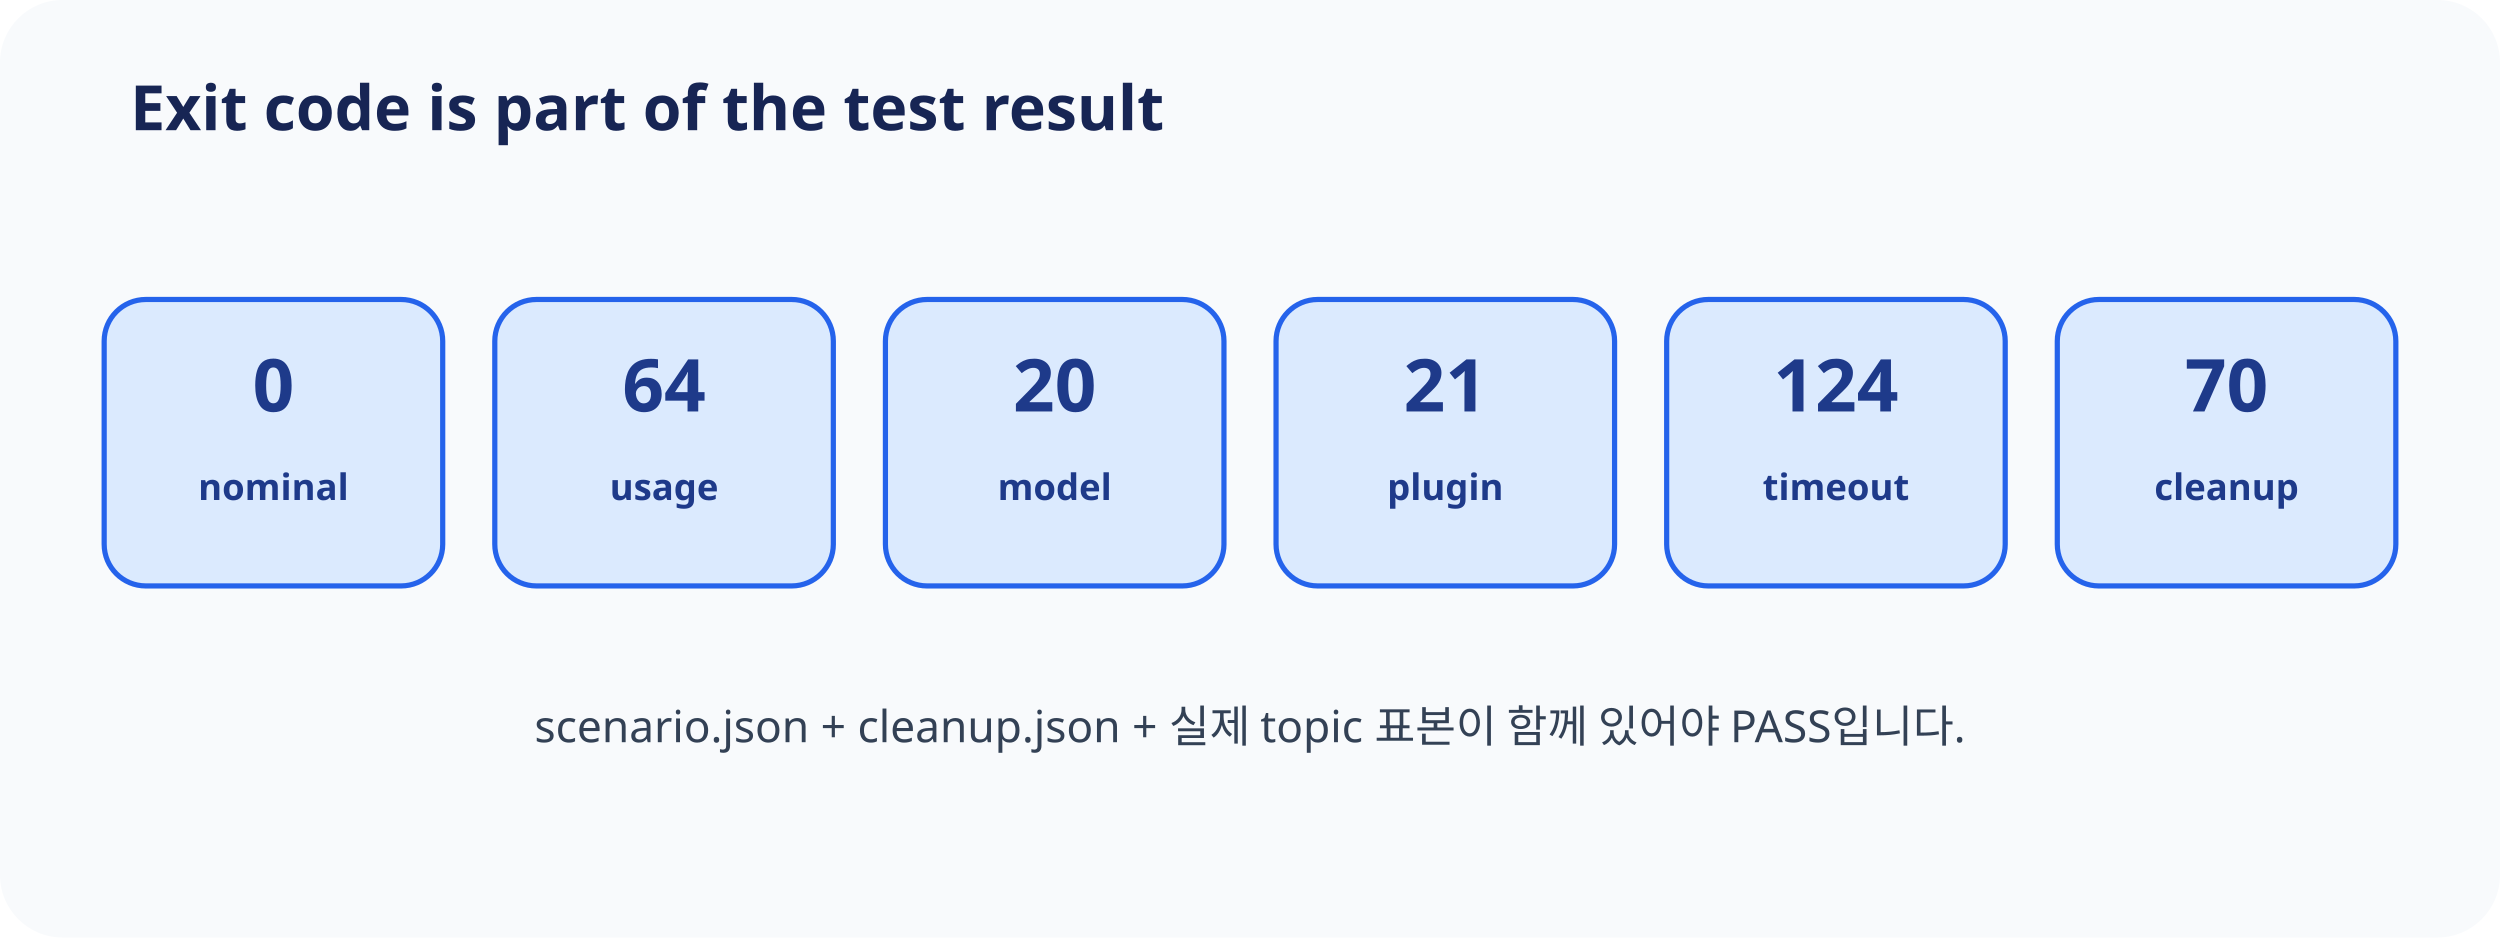
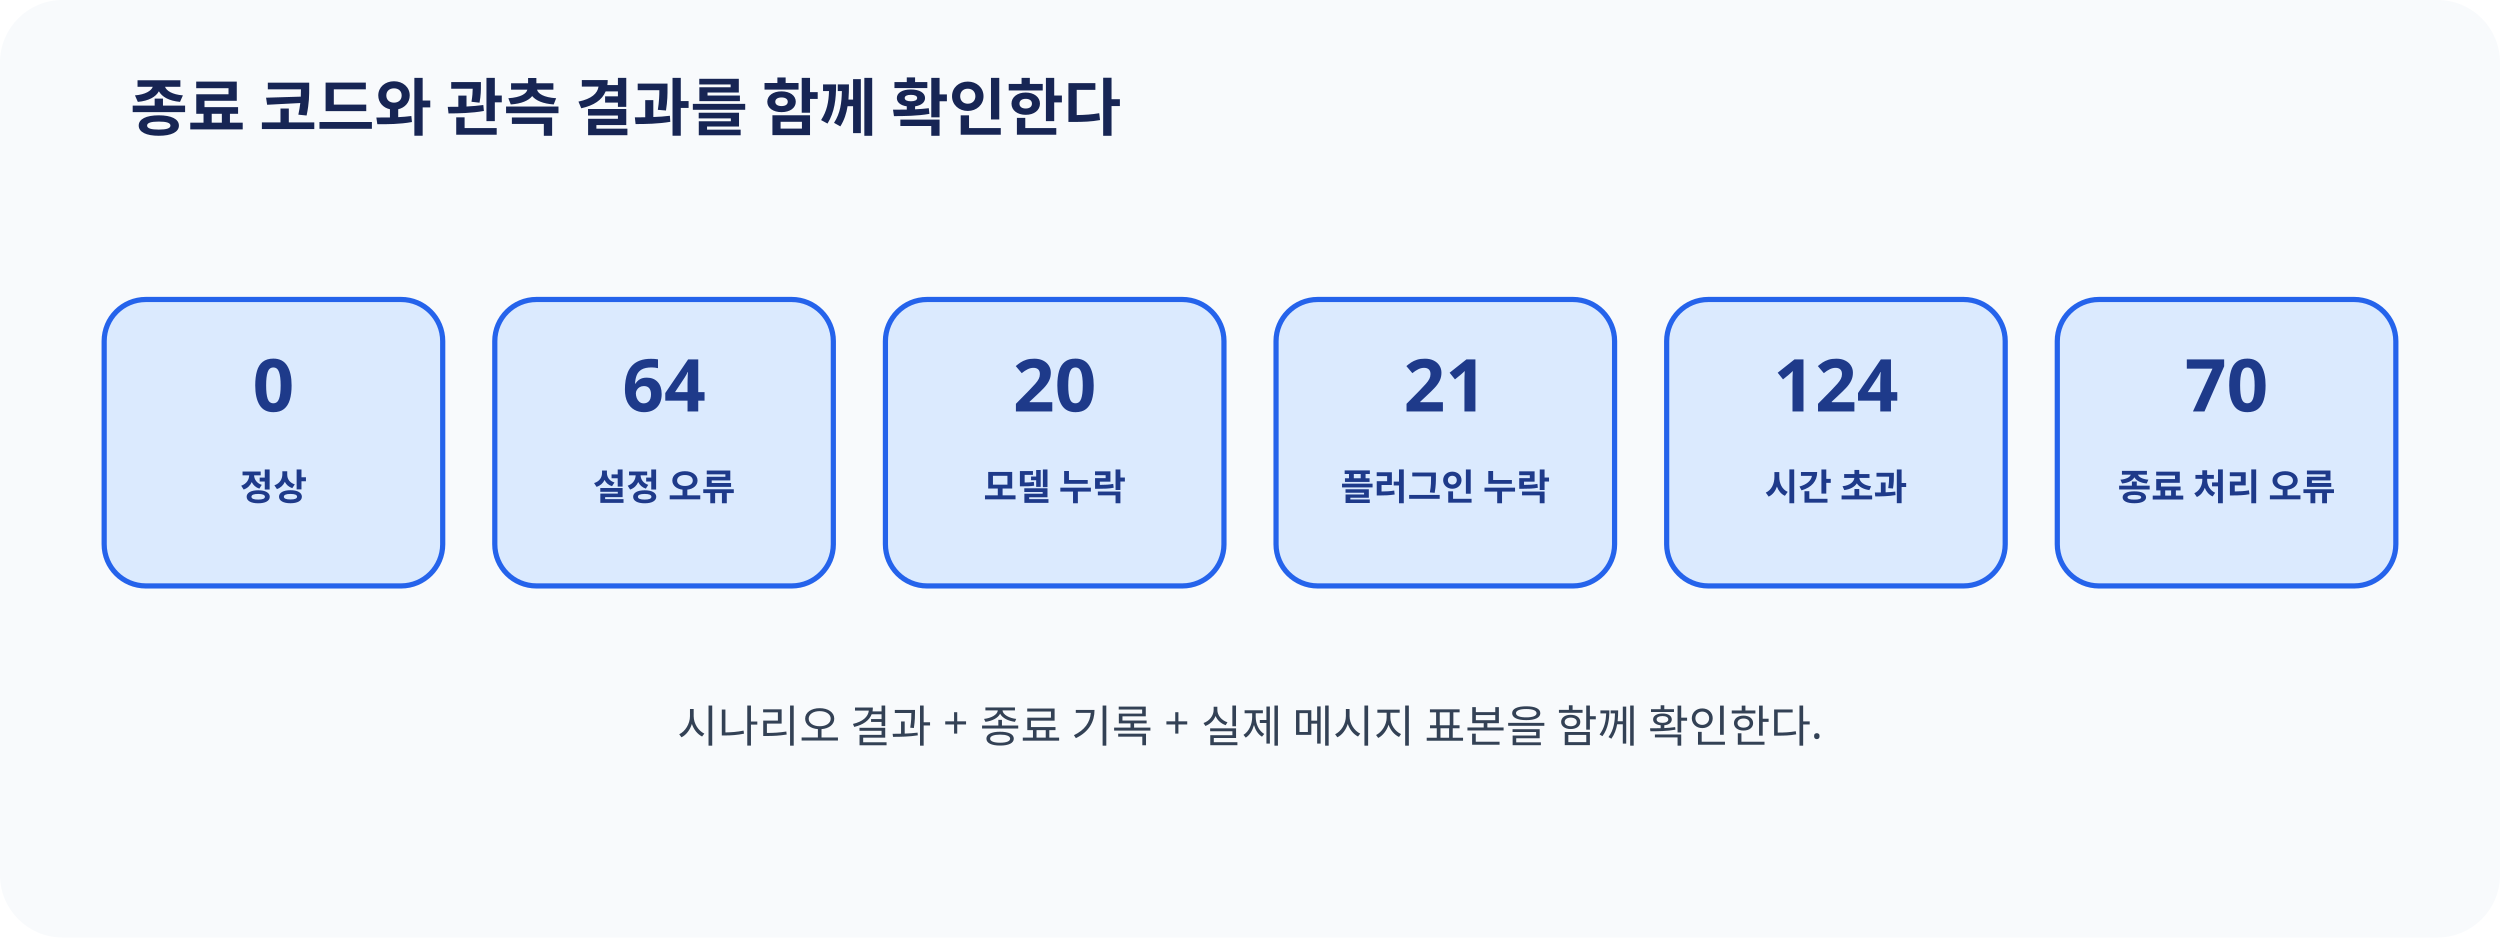
<svg xmlns="http://www.w3.org/2000/svg" width="960" height="360" viewBox="0 0 960 360" role="img" aria-labelledby="title desc">
  <rect width="960" height="360" rx="24" fill="#f8fafc" />
  <g font-family="sans-serif">
-     <text x="50" y="50" fill="#172554" font-size="24" font-weight="700">Exit code is part of the test result</text>
+     <text x="50" y="50" fill="#172554" font-size="24" font-weight="700">종료 코드와 관측 결과를 함께 확인한다</text>
    <g text-anchor="middle" font-weight="700">
      <g fill="#dbeafe" stroke="#2563eb" stroke-width="2">
        <rect x="40" y="115" width="130" height="110" rx="16" />
        <rect x="190" y="115" width="130" height="110" rx="16" />
        <rect x="340" y="115" width="130" height="110" rx="16" />
        <rect x="490" y="115" width="130" height="110" rx="16" />
        <rect x="640" y="115" width="130" height="110" rx="16" />
        <rect x="790" y="115" width="130" height="110" rx="16" />
      </g>
      <g fill="#1e3a8a">
        <text x="105" y="158" font-size="28">0</text>
        <text x="255" y="158" font-size="28">64</text>
        <text x="405" y="158" font-size="28">20</text>
        <text x="555" y="158" font-size="28">21</text>
        <text x="705" y="158" font-size="28">124</text>
        <text x="855" y="158" font-size="28">70</text>
        <g font-size="14">
-           <text x="105" y="192">nominal</text>
-           <text x="255" y="192">usage</text>
-           <text x="405" y="192">model</text>
-           <text x="555" y="192">plugin</text>
-           <text x="705" y="192">timeout</text>
-           <text x="855" y="192">cleanup</text>
+           <text x="105" y="192">정상</text>
+           <text x="255" y="192">설정 오류</text>
+           <text x="405" y="192">모델 누락</text>
+           <text x="555" y="192">플러그인 누락</text>
+           <text x="705" y="192">시간 초과</text>
+           <text x="855" y="192">종료 처리 오류</text>
        </g>
      </g>
    </g>
-     <text x="480" y="285" text-anchor="middle" fill="#334155" font-size="17">scenario.json + cleanup.json + 실제 topic 표본이 함께 있어야 PASS입니다.</text>
+     <text x="480" y="285" text-anchor="middle" fill="#334155" font-size="17">시나리오 결과 + 종료 기록 + 실제 메시지 표본을 함께 확인한다.</text>
  </g>
</svg>
